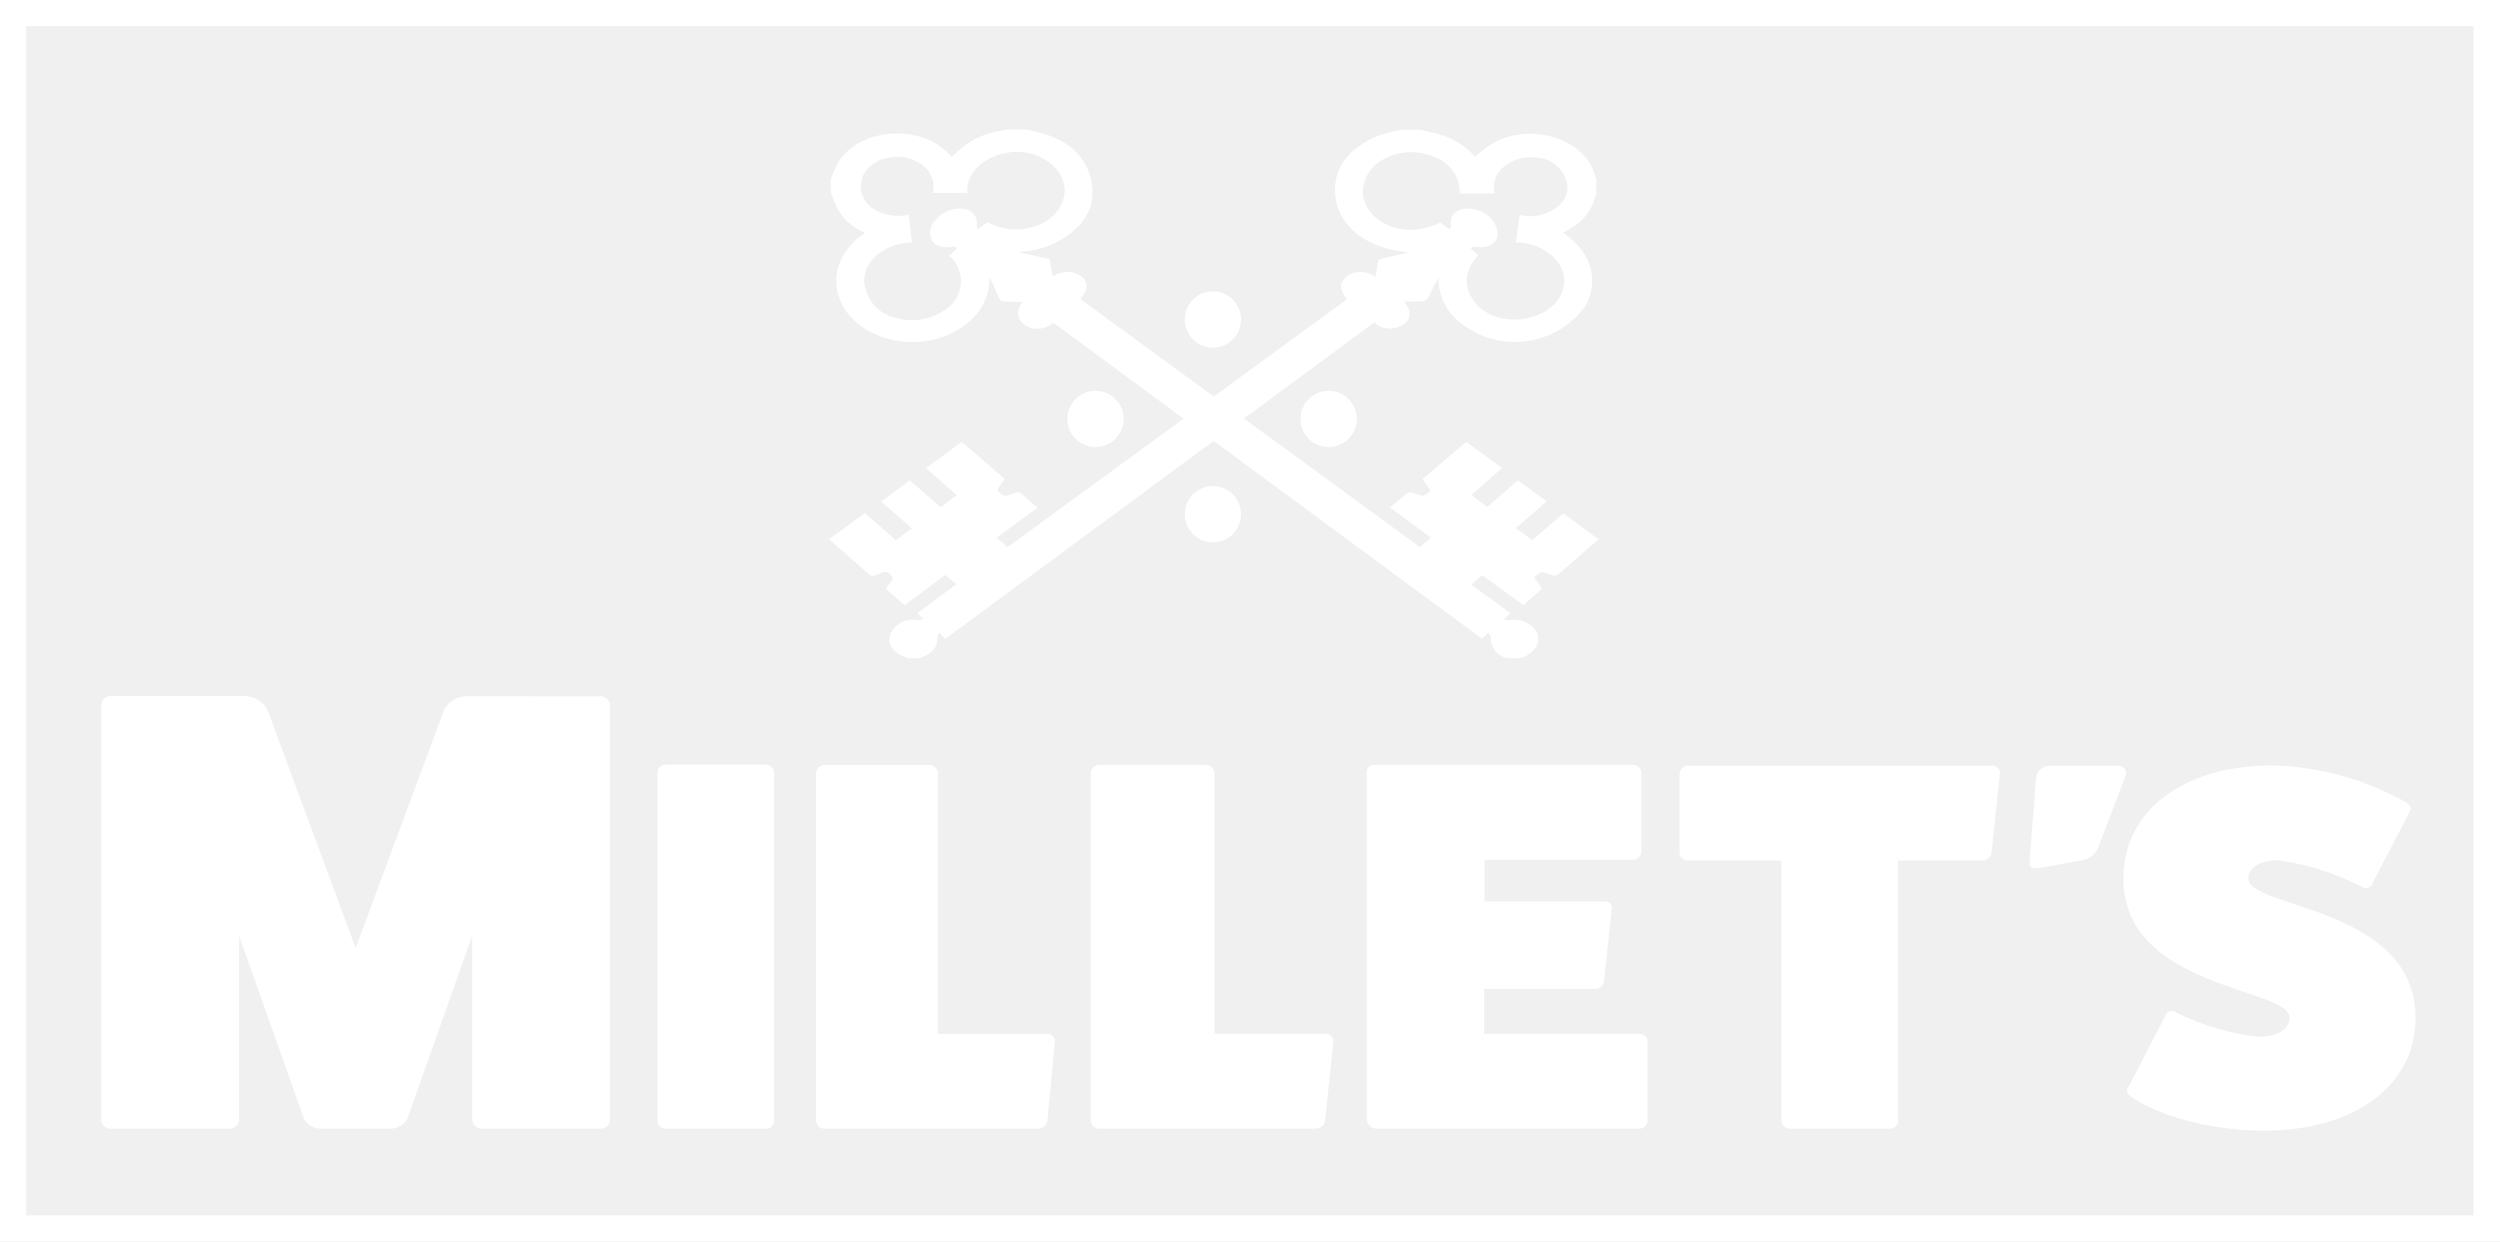
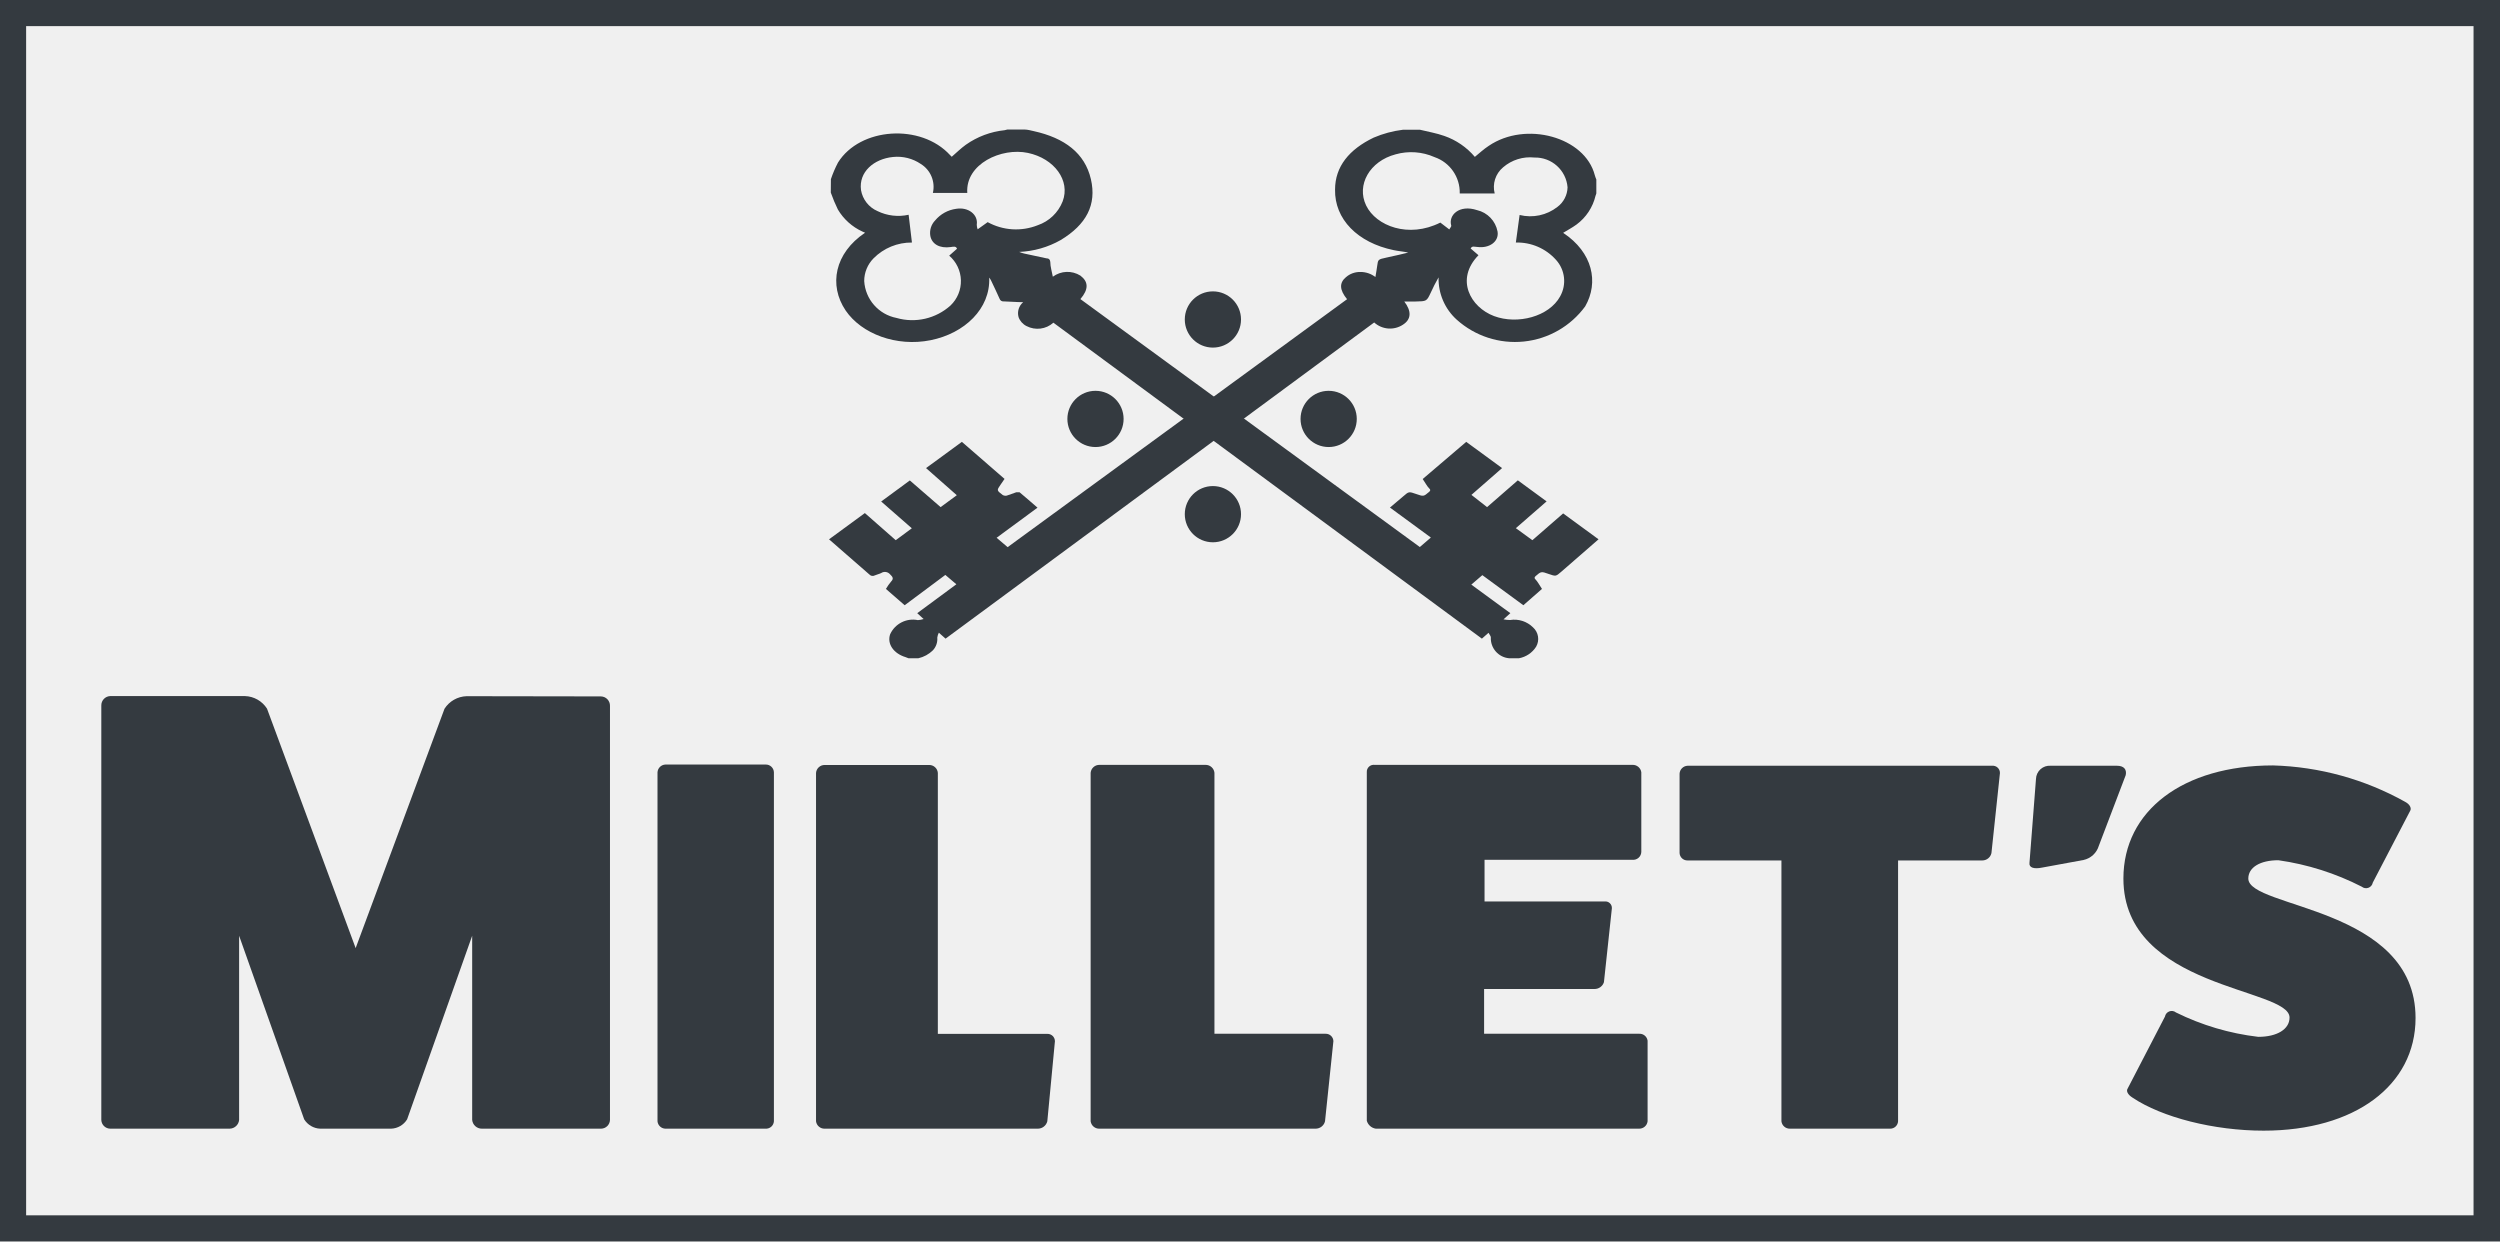
<svg xmlns="http://www.w3.org/2000/svg" viewBox="0 0 226.77 112.61">
  <defs>
-     <style>.cls-1{fill:#fff;}</style>
+     <style>.cls-1{fill:#343a40;}</style>
  </defs>
  <g id="Ebene_2" data-name="Ebene 2">
    <g id="logo_parts" data-name="logo parts">
      <path class="cls-1" d="M54.51,63.17a.84.84,0,0,1,.82.86v37.56a.82.82,0,0,1-.82.79H43.71a.88.88,0,0,1-.88-.79V84.88l-5.9,16.65a1.77,1.77,0,0,1-1.46.85H29.05a1.79,1.79,0,0,1-1.46-.85l-5.9-16.65v16.71a.88.88,0,0,1-.87.79H10a.82.82,0,0,1-.81-.79V64a.84.84,0,0,1,.81-.86H22.22a2.46,2.46,0,0,1,2,1.14L32.26,86l8.06-21.71a2.47,2.47,0,0,1,2-1.14Z" />
      <path class="cls-1" d="M69.43,69.35a.73.73,0,0,1,.77.71v31.65a.72.72,0,0,1-.77.67H60.36a.74.74,0,0,1-.72-.67V70.06a.75.75,0,0,1,.72-.71Z" />
      <path class="cls-1" d="M95,93.78a.67.67,0,0,1,.69.67L95,101.71a.89.89,0,0,1-.86.67H74.82a.77.77,0,0,1-.8-.67V70.11a.78.78,0,0,1,.8-.72h9.45a.78.78,0,0,1,.8.72V93.78Z" />
      <path class="cls-1" d="M120.24,93.77a.69.69,0,0,1,.71.67l-.76,7.27a.88.88,0,0,1-.87.67H99.74a.78.78,0,0,1-.81-.67V70.1a.79.79,0,0,1,.81-.72h9.6a.8.8,0,0,1,.82.72V93.77Z" />
      <path class="cls-1" d="M148.68,93.77a.73.73,0,0,1,.77.63v7.31a.76.76,0,0,1-.77.67H124.8a1,1,0,0,1-.82-.72V70.05a.63.63,0,0,1,.72-.67h23.36a.78.78,0,0,1,.82.67v7.23a.74.74,0,0,1-.82.71h-13.4v3.78h10.89a.59.59,0,0,1,.66.62l-.72,6.7a.89.89,0,0,1-.87.62h-10v4.06Z" />
      <path class="cls-1" d="M180.69,69.46a.65.65,0,0,1,.72.67l-.77,7.25a.85.85,0,0,1-.82.67h-7.65v23.66a.71.71,0,0,1-.72.67h-9.09a.76.76,0,0,1-.77-.67V78.05h-8.52a.71.71,0,0,1-.72-.67v-7.2a.76.76,0,0,1,.72-.72Z" />
      <path class="cls-1" d="M184.68,70.66a1.24,1.24,0,0,1,1.35-1.2l6,0c.62,0,.9.33.79.85l-2.44,6.41a1.86,1.86,0,0,1-1.4,1.29l-3.76.69c-.73.15-1.19,0-1.13-.43Z" />
      <path class="cls-1" d="M196.38,92.21a.62.62,0,0,1,1-.37,22.87,22.87,0,0,0,7.46,2.21c1.71,0,2.84-.69,2.84-1.75,0-2.72-15.07-2.58-15.07-12.61,0-6.16,5.42-10.26,13.57-10.26a26.07,26.07,0,0,1,12,3.31c.43.23.59.6.43.83l-3.38,6.49a.62.62,0,0,1-1,.37,24,24,0,0,0-7.56-2.4c-1.66,0-2.73.65-2.73,1.66,0,2.72,15.17,2.53,15.17,12.65,0,6.12-5.52,10.22-13.78,10.22-4.5,0-9.22-1.2-11.9-3-.43-.27-.59-.6-.43-.83Z" />
      <circle class="cls-1" cx="99.37" cy="38" r="2.55" />
      <circle class="cls-1" cx="120.52" cy="38" r="2.55" />
      <circle class="cls-1" cx="110.02" cy="46.64" r="2.55" />
      <circle class="cls-1" cx="110.02" cy="28.98" r="2.55" />
      <path class="cls-1" d="M75.37,16.25a10.4,10.4,0,0,1,.64-1.5c2-3.21,7.53-3.57,10.17-.68l.15.15c.43-.37.82-.76,1.28-1.09a7.43,7.43,0,0,1,3.52-1.32l.24-.06h1.56c.27,0,.55.08.82.14,2.82.62,4.65,2,5.2,4.35s-.43,4.14-2.73,5.53a8.31,8.31,0,0,1-3.77,1.08,2.47,2.47,0,0,0,.46.15l2,.43c.22,0,.34.11.36.33,0,.44.15.88.23,1.34A2.22,2.22,0,0,1,98,25c.74.56.76,1.24,0,2.13l30.79,22.49,1-.86-3.71-2.72L127.31,45c.48-.42.49-.42,1.15-.19s.67.24,1.17-.19c.13-.11.15-.2,0-.33s-.38-.55-.58-.84L133,40.08l3.25,2.38-2.78,2.43L134.89,46l2.79-2.43,2.61,1.91-2.79,2.43L139,49l2.79-2.43L145,48.92l-3.39,2.95c-.48.42-.49.42-1.14.19s-.68-.24-1.17.19c-.13.12-.14.2,0,.33s.38.55.57.84l-1.69,1.48-3.72-2.73-1,.86L137,55.62l-.62.56a3,3,0,0,0,.59.06,2.42,2.42,0,0,1,2.09.67,1.41,1.41,0,0,1,.28,1.75,2.34,2.34,0,0,1-1.56,1.05h-.89a.07.07,0,0,0,0,0,1.82,1.82,0,0,1-1.66-1.9c0-.11-.11-.23-.21-.41l-.6.53L95.55,29.27a2.15,2.15,0,0,1-2.43.31,1.45,1.45,0,0,1-.73-.82,1.31,1.31,0,0,1,.42-1.35c-.63,0-1.19-.06-1.75-.07a.36.36,0,0,1-.39-.24c-.24-.55-.51-1.1-.77-1.65a1.53,1.53,0,0,0-.17-.27c.12,2.82-2.23,5.06-5.32,5.68s-6.25-.57-7.7-2.69c-1.56-2.31-1-5.21,1.76-7.06v0L78.22,21A5,5,0,0,1,76,19a14.55,14.55,0,0,1-.64-1.53ZM82.72,22a4.83,4.83,0,0,0-3.48,1.43,2.94,2.94,0,0,0-.85,2.06,3.63,3.63,0,0,0,2.93,3.35,5.18,5.18,0,0,0,4.9-1.13,3.05,3.05,0,0,0-.12-4.52l.71-.63c-.1-.26-.35-.18-.57-.15-1,.14-1.7-.26-1.85-1A1.62,1.62,0,0,1,84.82,20a3,3,0,0,1,1.92-1.06c1.11-.18,2,.54,1.86,1.44a1.22,1.22,0,0,0,.08.42l.91-.65a5.33,5.33,0,0,0,4.54.28,3.72,3.72,0,0,0,2.26-2.16c.72-1.89-.75-3.89-3.15-4.4s-5.68,1-5.5,3.63H84.62a2.44,2.44,0,0,0-1.1-2.63A3.78,3.78,0,0,0,81,14.24c-1.73.17-3.12,1.36-2.9,3a2.54,2.54,0,0,0,1.5,1.91,4.3,4.3,0,0,0,2.82.33Z" />
      <path class="cls-1" d="M82.41,59.71l-.26-.1c-1.1-.33-1.7-1.21-1.41-2.07a2.27,2.27,0,0,1,2.52-1.29,2,2,0,0,0,.52-.1l-.58-.53L86.75,53l-1-.85L82.06,54.9l-1.7-1.48a4.86,4.86,0,0,1,.48-.68c.25-.26.13-.42-.11-.65a.61.61,0,0,0-.8-.11c-.18.09-.39.13-.57.21a.4.4,0,0,1-.5-.08l-2.1-1.83L75.2,48.92l3.25-2.38L81.25,49l1.46-1.08-2.78-2.43,2.6-1.91L85.32,46l1.47-1.08L84,42.46l3.25-2.38,3.87,3.36-.35.51c-.37.53-.37.53.18.95a.54.54,0,0,0,.36.06c.3-.09.58-.21.88-.31.09,0,.25,0,.29,0,.55.46,1.09.93,1.63,1.4l-3.71,2.73,1,.85,30.79-22.49c-.69-.84-.72-1.48-.1-2a1.94,1.94,0,0,1,1.3-.47,2.2,2.2,0,0,1,1.37.46c.06-.36.12-.68.16-1,.08-.6.08-.6.82-.76s1.36-.3,2-.46c-.46-.1-.9-.13-1.32-.22-3.28-.68-5.37-2.81-5.32-5.49,0-2.09,1.28-3.65,3.51-4.72a9.81,9.81,0,0,1,2.64-.71h1.56c.73.18,1.5.31,2.2.56a6.35,6.35,0,0,1,2.77,1.9c.42-.34.81-.71,1.26-1,3.37-2.29,8.73-.8,9.62,2.66a3,3,0,0,0,.14.39v1.24c0,.08-.05.15-.07.23A4.55,4.55,0,0,1,143,20.37c-.37.27-.8.5-1.21.75,2.69,1.78,3.25,4.49,2,6.67A7.9,7.9,0,0,1,132.14,29a5,5,0,0,1-1.65-3.84,15.64,15.64,0,0,0-.72,1.41c-.36.76-.36.76-1.39.78h-1c.68.89.63,1.62-.12,2.1a2.13,2.13,0,0,1-2.61-.2L85.77,57.93l-.61-.54a1.37,1.37,0,0,0-.14.44,1.51,1.51,0,0,1-.4,1.16,2.75,2.75,0,0,1-1.32.72Zm49.05-38.9c.08-.14.2-.26.18-.35-.28-.92.71-1.94,2.34-1.4A2.46,2.46,0,0,1,135.84,21c.15.9-.73,1.55-1.84,1.4-.22,0-.47-.13-.6.14l.71.61c-2.14,2.19-.72,4.72,1.41,5.52s5,.05,6-1.79a2.85,2.85,0,0,0-.37-3.3A4.71,4.71,0,0,0,137.5,22l.34-2.5a4,4,0,0,0,3.43-.73,2.29,2.29,0,0,0,.92-1.78,2.94,2.94,0,0,0-3-2.7,3.75,3.75,0,0,0-2.85.89,2.33,2.33,0,0,0-.76,2.37h-3.17a3.39,3.39,0,0,0-2.29-3.3,5.21,5.21,0,0,0-3.53-.25c-2.35.62-3.57,2.78-2.67,4.64s3.85,3,6.73,1.55Z" />
      <path class="cls-1" d="M226.77,112.61H0V0H226.77ZM2.37,110.24h222V2.37H2.37Z" />
    </g>
  </g>
</svg>
